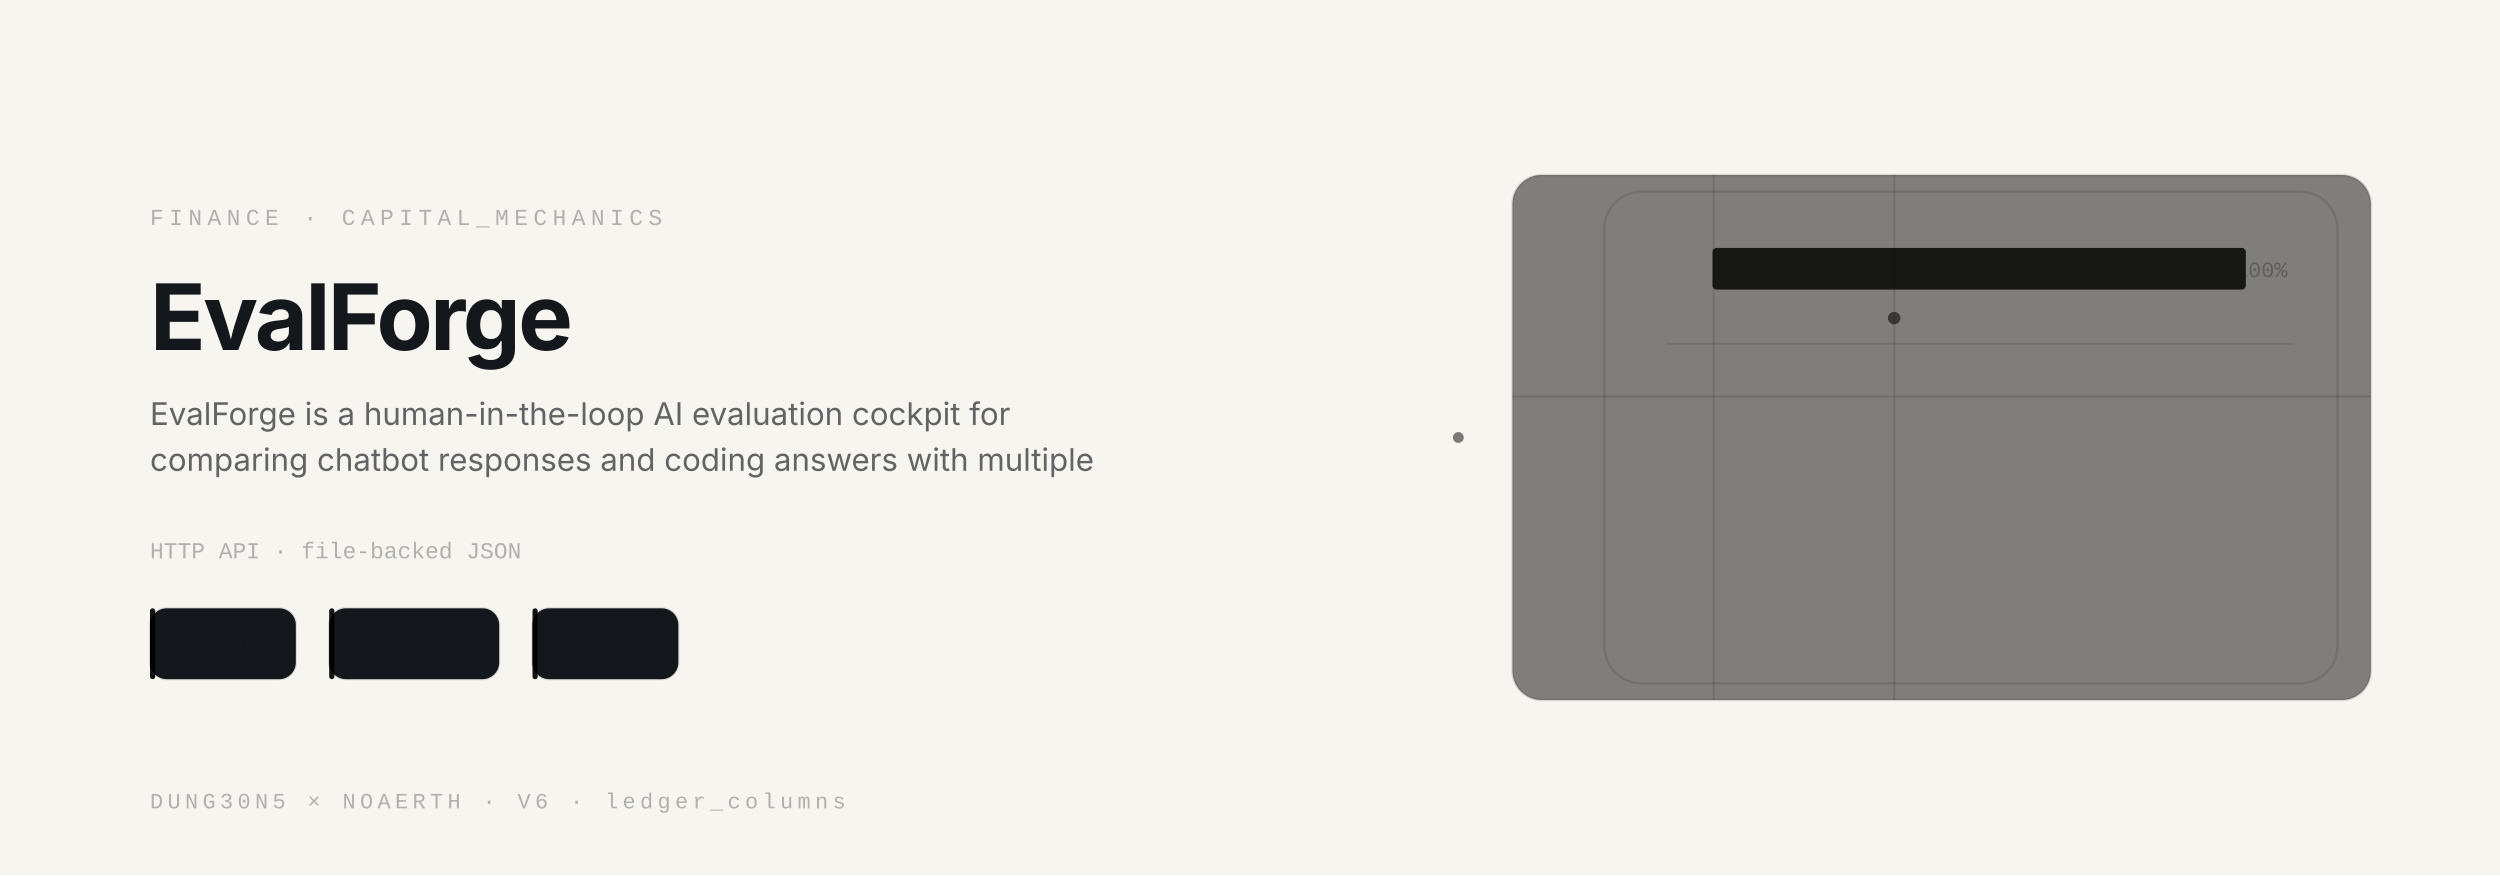
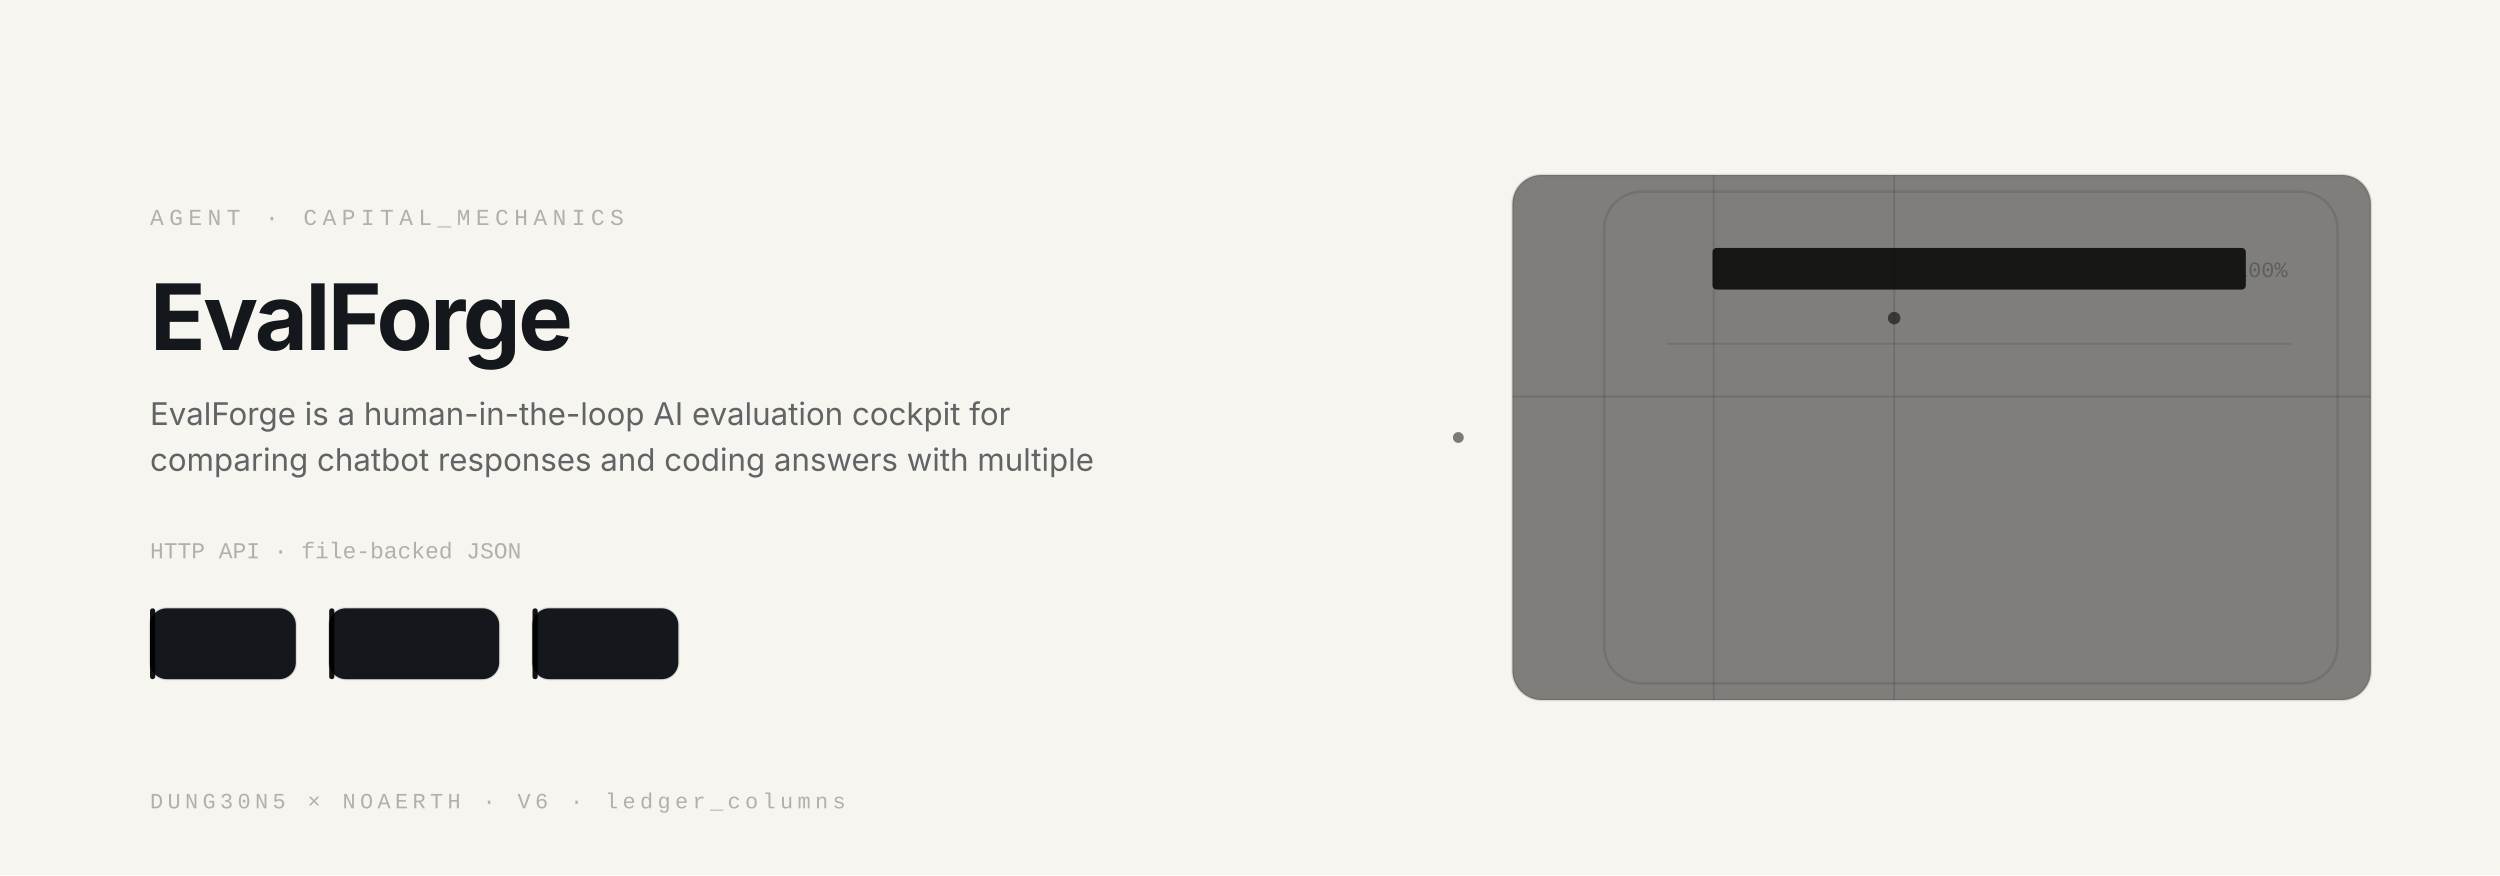
<svg xmlns="http://www.w3.org/2000/svg" viewBox="0 0 1200 420" width="1200" height="420" role="img" aria-label="EvalForge: value enters, allocates across positions, and settles">
  <rect width="1200" height="420" fill="#f7f5f0" />
-   <text x="72" y="108" font-family="ui-monospace, SFMono-Regular, Menlo, Monaco, Consolas, 'Liberation Mono', monospace" font-size="11" letter-spacing="2.6" fill="#14171c4f">FINANCE · CAPITAL_MECHANICS</text>
+   <text x="72" y="108" font-family="ui-monospace, SFMono-Regular, Menlo, Monaco, Consolas, 'Liberation Mono', monospace" font-size="11" letter-spacing="2.6" fill="#14171c4f">AGENT · CAPITAL_MECHANICS</text>
  <text x="72" y="168" font-family="-apple-system, BlinkMacSystemFont, 'Segoe UI', Inter, Helvetica, Arial, sans-serif" font-size="44" font-weight="660" letter-spacing="-1.2" fill="#14171c">EvalForge</text>
  <text x="72" y="204" font-family="-apple-system, BlinkMacSystemFont, 'Segoe UI', Inter, Helvetica, Arial, sans-serif" font-size="15" fill="#14171ca8">EvalForge is a human-in-the-loop AI evaluation cockpit for</text>
  <text x="72" y="226" font-family="-apple-system, BlinkMacSystemFont, 'Segoe UI', Inter, Helvetica, Arial, sans-serif" font-size="15" fill="#14171ca8">comparing chatbot responses and coding answers with multiple</text>
  <text x="72" y="268" font-family="ui-monospace, SFMono-Regular, Menlo, Monaco, Consolas, 'Liberation Mono', monospace" font-size="11" fill="#14171c4f">HTTP API · file-backed JSON</text>
  <rect x="72.0" y="292.0" width="70.0" height="34.0" rx="8" fill="#14171c" stroke="#14171c1f" stroke-width="1.1" />
  <rect x="72.0" y="292.0" width="2.5" height="34.0" rx="1.2" fill="amber" opacity="0.92" />
  <text x="107.0" y="314" font-family="ui-monospace, SFMono-Regular, Menlo, Monaco, Consolas, 'Liberation Mono', monospace" font-size="11" fill="#14171c" fill-opacity="0.82" text-anchor="middle">eval</text>
  <rect x="158.0" y="292.0" width="81.6" height="34.0" rx="8" fill="#14171c" stroke="#14171c1f" stroke-width="1.1" />
  <rect x="158.0" y="292.0" width="2.5" height="34.0" rx="1.2" fill="amber" opacity="0.92" />
  <text x="198.8" y="314" font-family="ui-monospace, SFMono-Regular, Menlo, Monaco, Consolas, 'Liberation Mono', monospace" font-size="11" fill="#14171c" fill-opacity="0.82" text-anchor="middle">public-site</text>
  <rect x="255.6" y="292.0" width="70.0" height="34.0" rx="8" fill="#14171c" stroke="#14171c1f" stroke-width="1.1" />
  <rect x="255.6" y="292.0" width="2.5" height="34.0" rx="1.2" fill="mint" opacity="0.92" />
  <text x="290.6" y="314" font-family="ui-monospace, SFMono-Regular, Menlo, Monaco, Consolas, 'Liberation Mono', monospace" font-size="11" fill="#14171c" fill-opacity="0.82" text-anchor="middle">tests</text>
  <rect x="726.0" y="84.0" width="412.0" height="252.0" rx="14" fill="amber" fill-opacity="0.34" />
  <line x1="740.0" y1="85.0" x2="1124.0" y2="85.0" stroke="amber" stroke-width="1.6" opacity="0.4" />
  <rect x="726.0" y="84.0" width="412.0" height="252.0" rx="14" fill="none" stroke="#14171c1f" stroke-width="1.2" />
  <line x1="909.2" y1="84.0" x2="909.2" y2="336.0" stroke="#14171c1f" stroke-width="1" />
  <line x1="822.6" y1="84.0" x2="822.6" y2="336.0" stroke="#14171c1f" stroke-width="1" />
  <line x1="726.0" y1="190.3" x2="1138.0" y2="190.3" stroke="#14171c1f" stroke-width="1" />
  <circle cx="909.2" cy="152.7" r="3" fill="amber" opacity="0.55" />
  <rect x="726.0" y="84.0" width="412.0" height="252.0" rx="14" fill="#000" fill-opacity="0.22" />
  <circle cx="1104.0" cy="302.0" r="9" fill="none" stroke="mint" stroke-width="1.4" opacity="0.6" />
  <rect x="770" y="92" width="352" height="236" rx="18" fill="none" stroke="#14171c1f" stroke-width="1.2" />
  <rect x="822.0" y="119.0" width="256.0" height="20.0" rx="2" fill="mint" opacity="0.82" />
  <text x="1098" y="133" font-family="ui-monospace, SFMono-Regular, Menlo, Monaco, Consolas, 'Liberation Mono', monospace" font-size="10.5" fill="#14171c4f" text-anchor="end">100%</text>
  <line x1="800" y1="165" x2="1100" y2="165" stroke="#14171c1f" stroke-width="1" />
  <circle cx="700.0" cy="210.0" r="2.6" fill="amber" opacity="0.5" />
  <text x="72" y="388" font-family="ui-monospace, SFMono-Regular, Menlo, Monaco, Consolas, 'Liberation Mono', monospace" font-size="10.5" letter-spacing="2.1" fill="#14171c4f">DUNG30N5 × NOAERTH · V6 · ledger_columns</text>
</svg>
